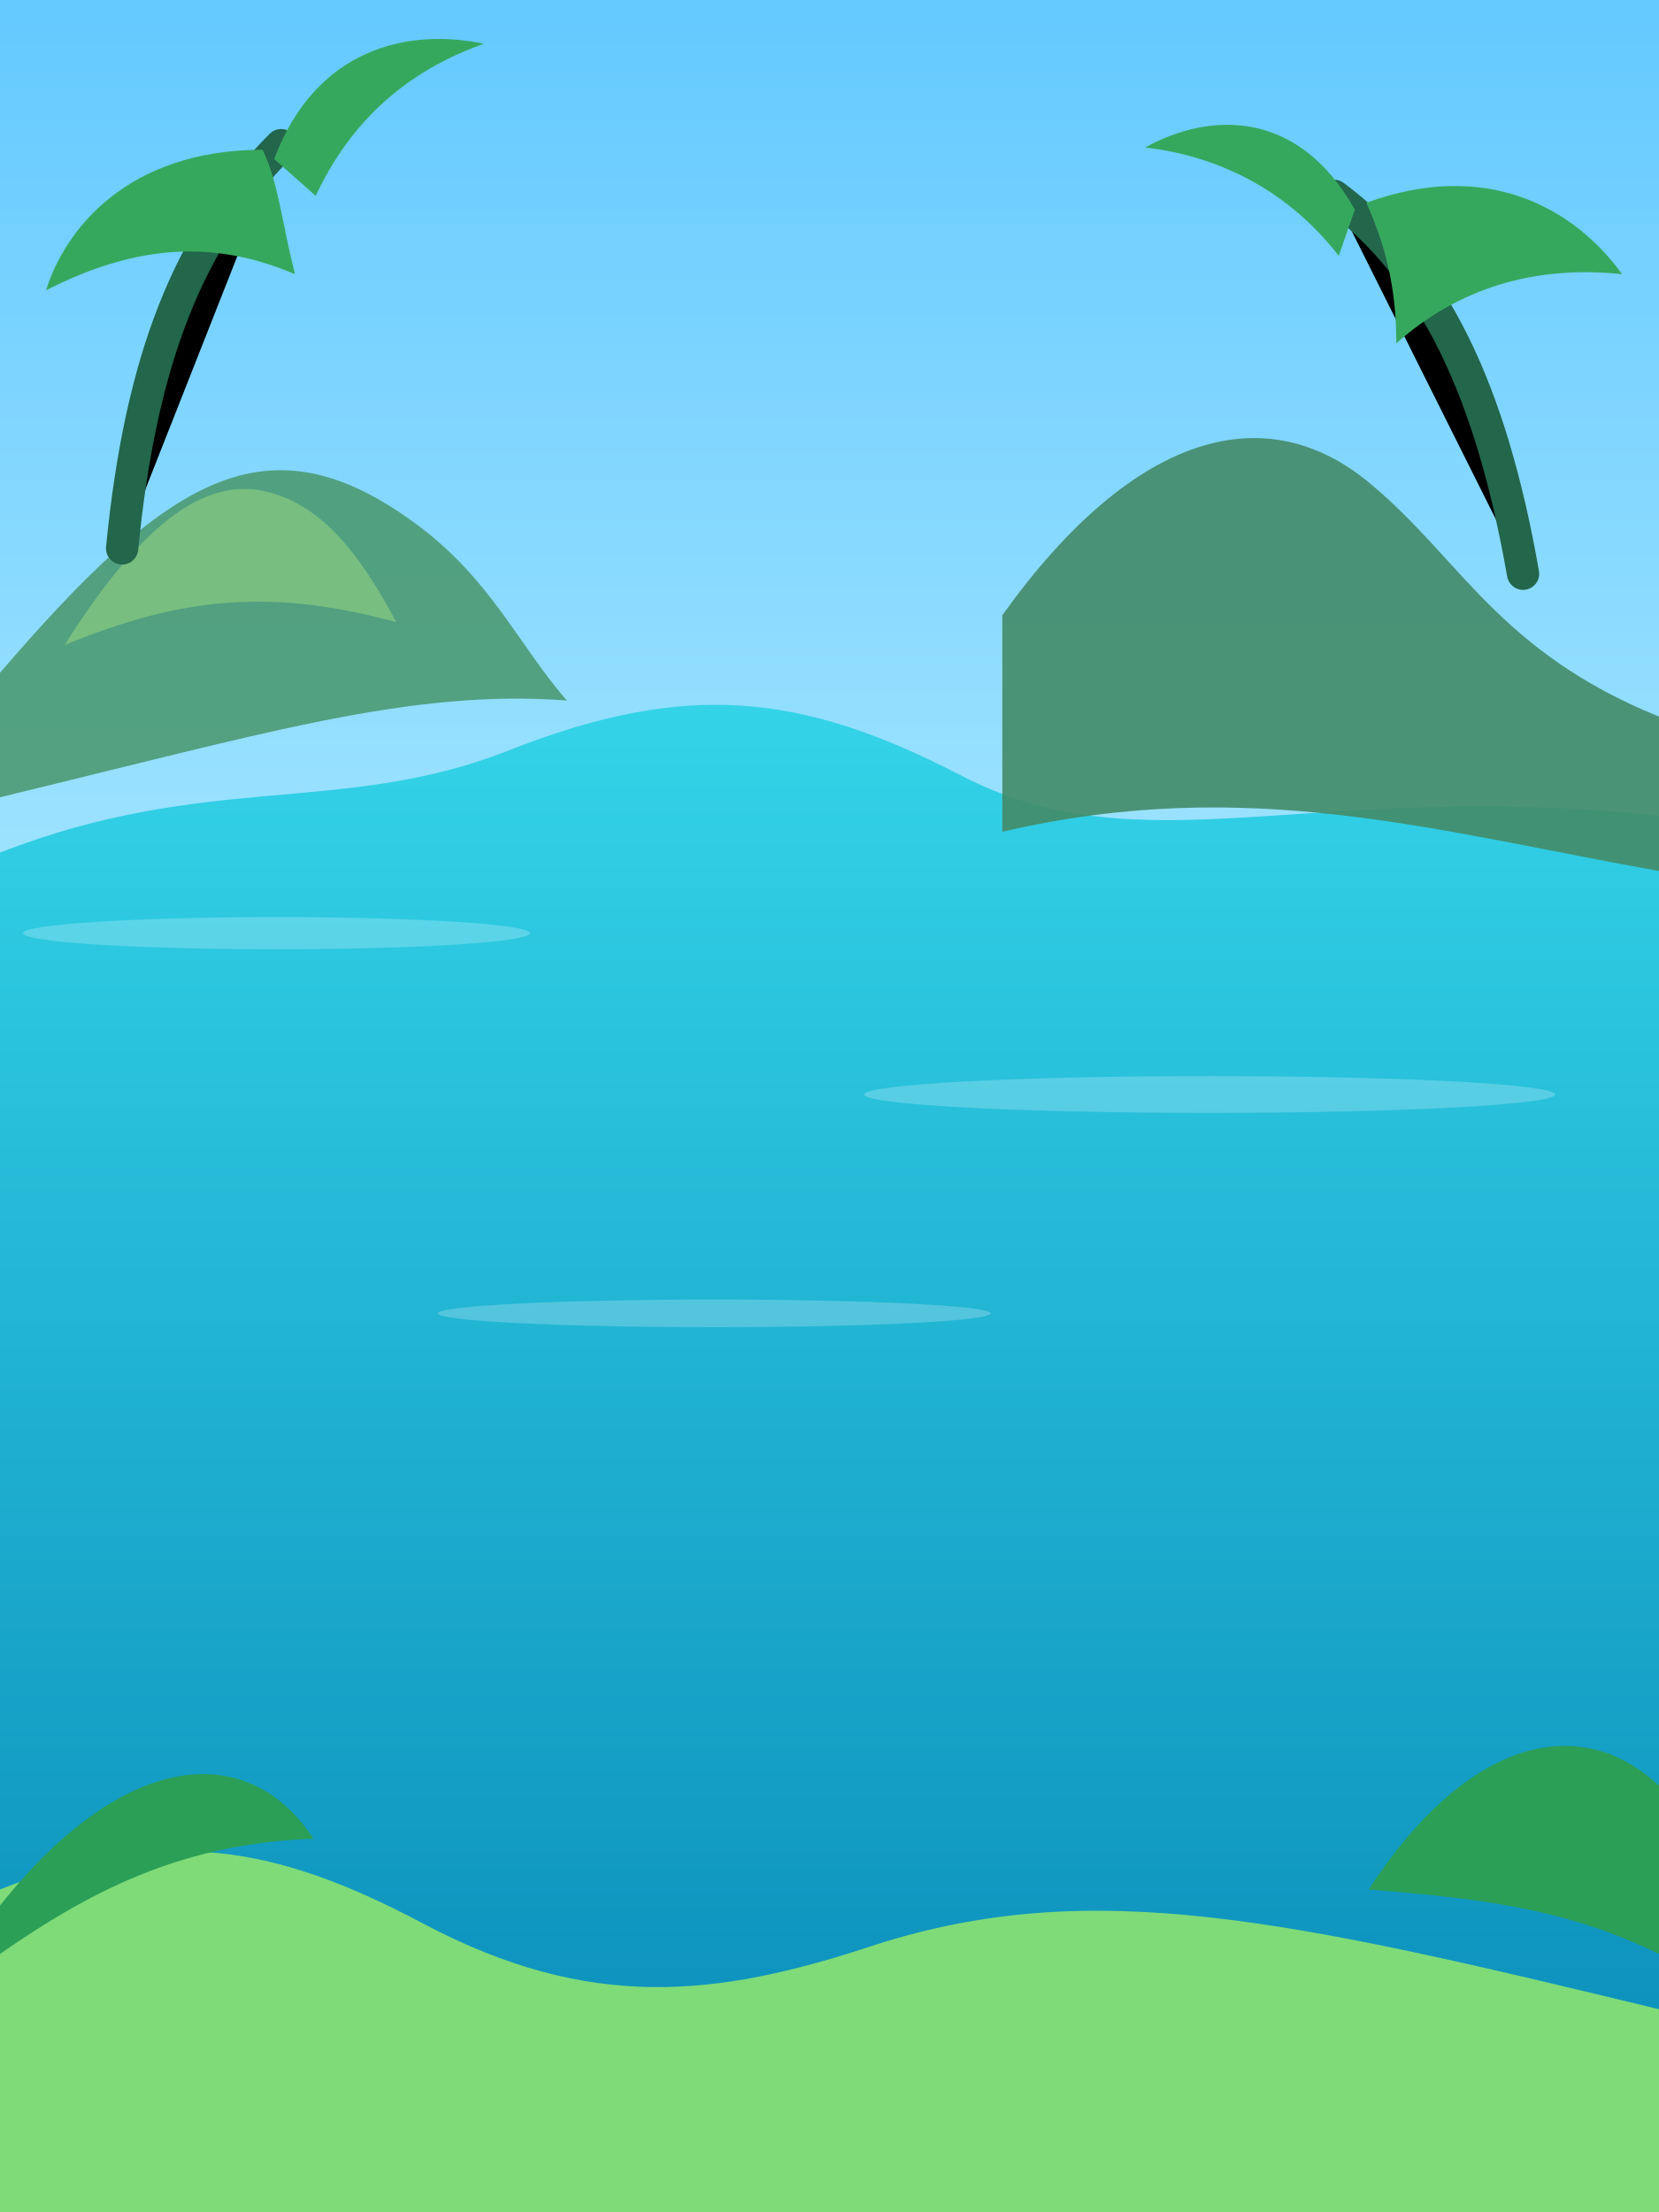
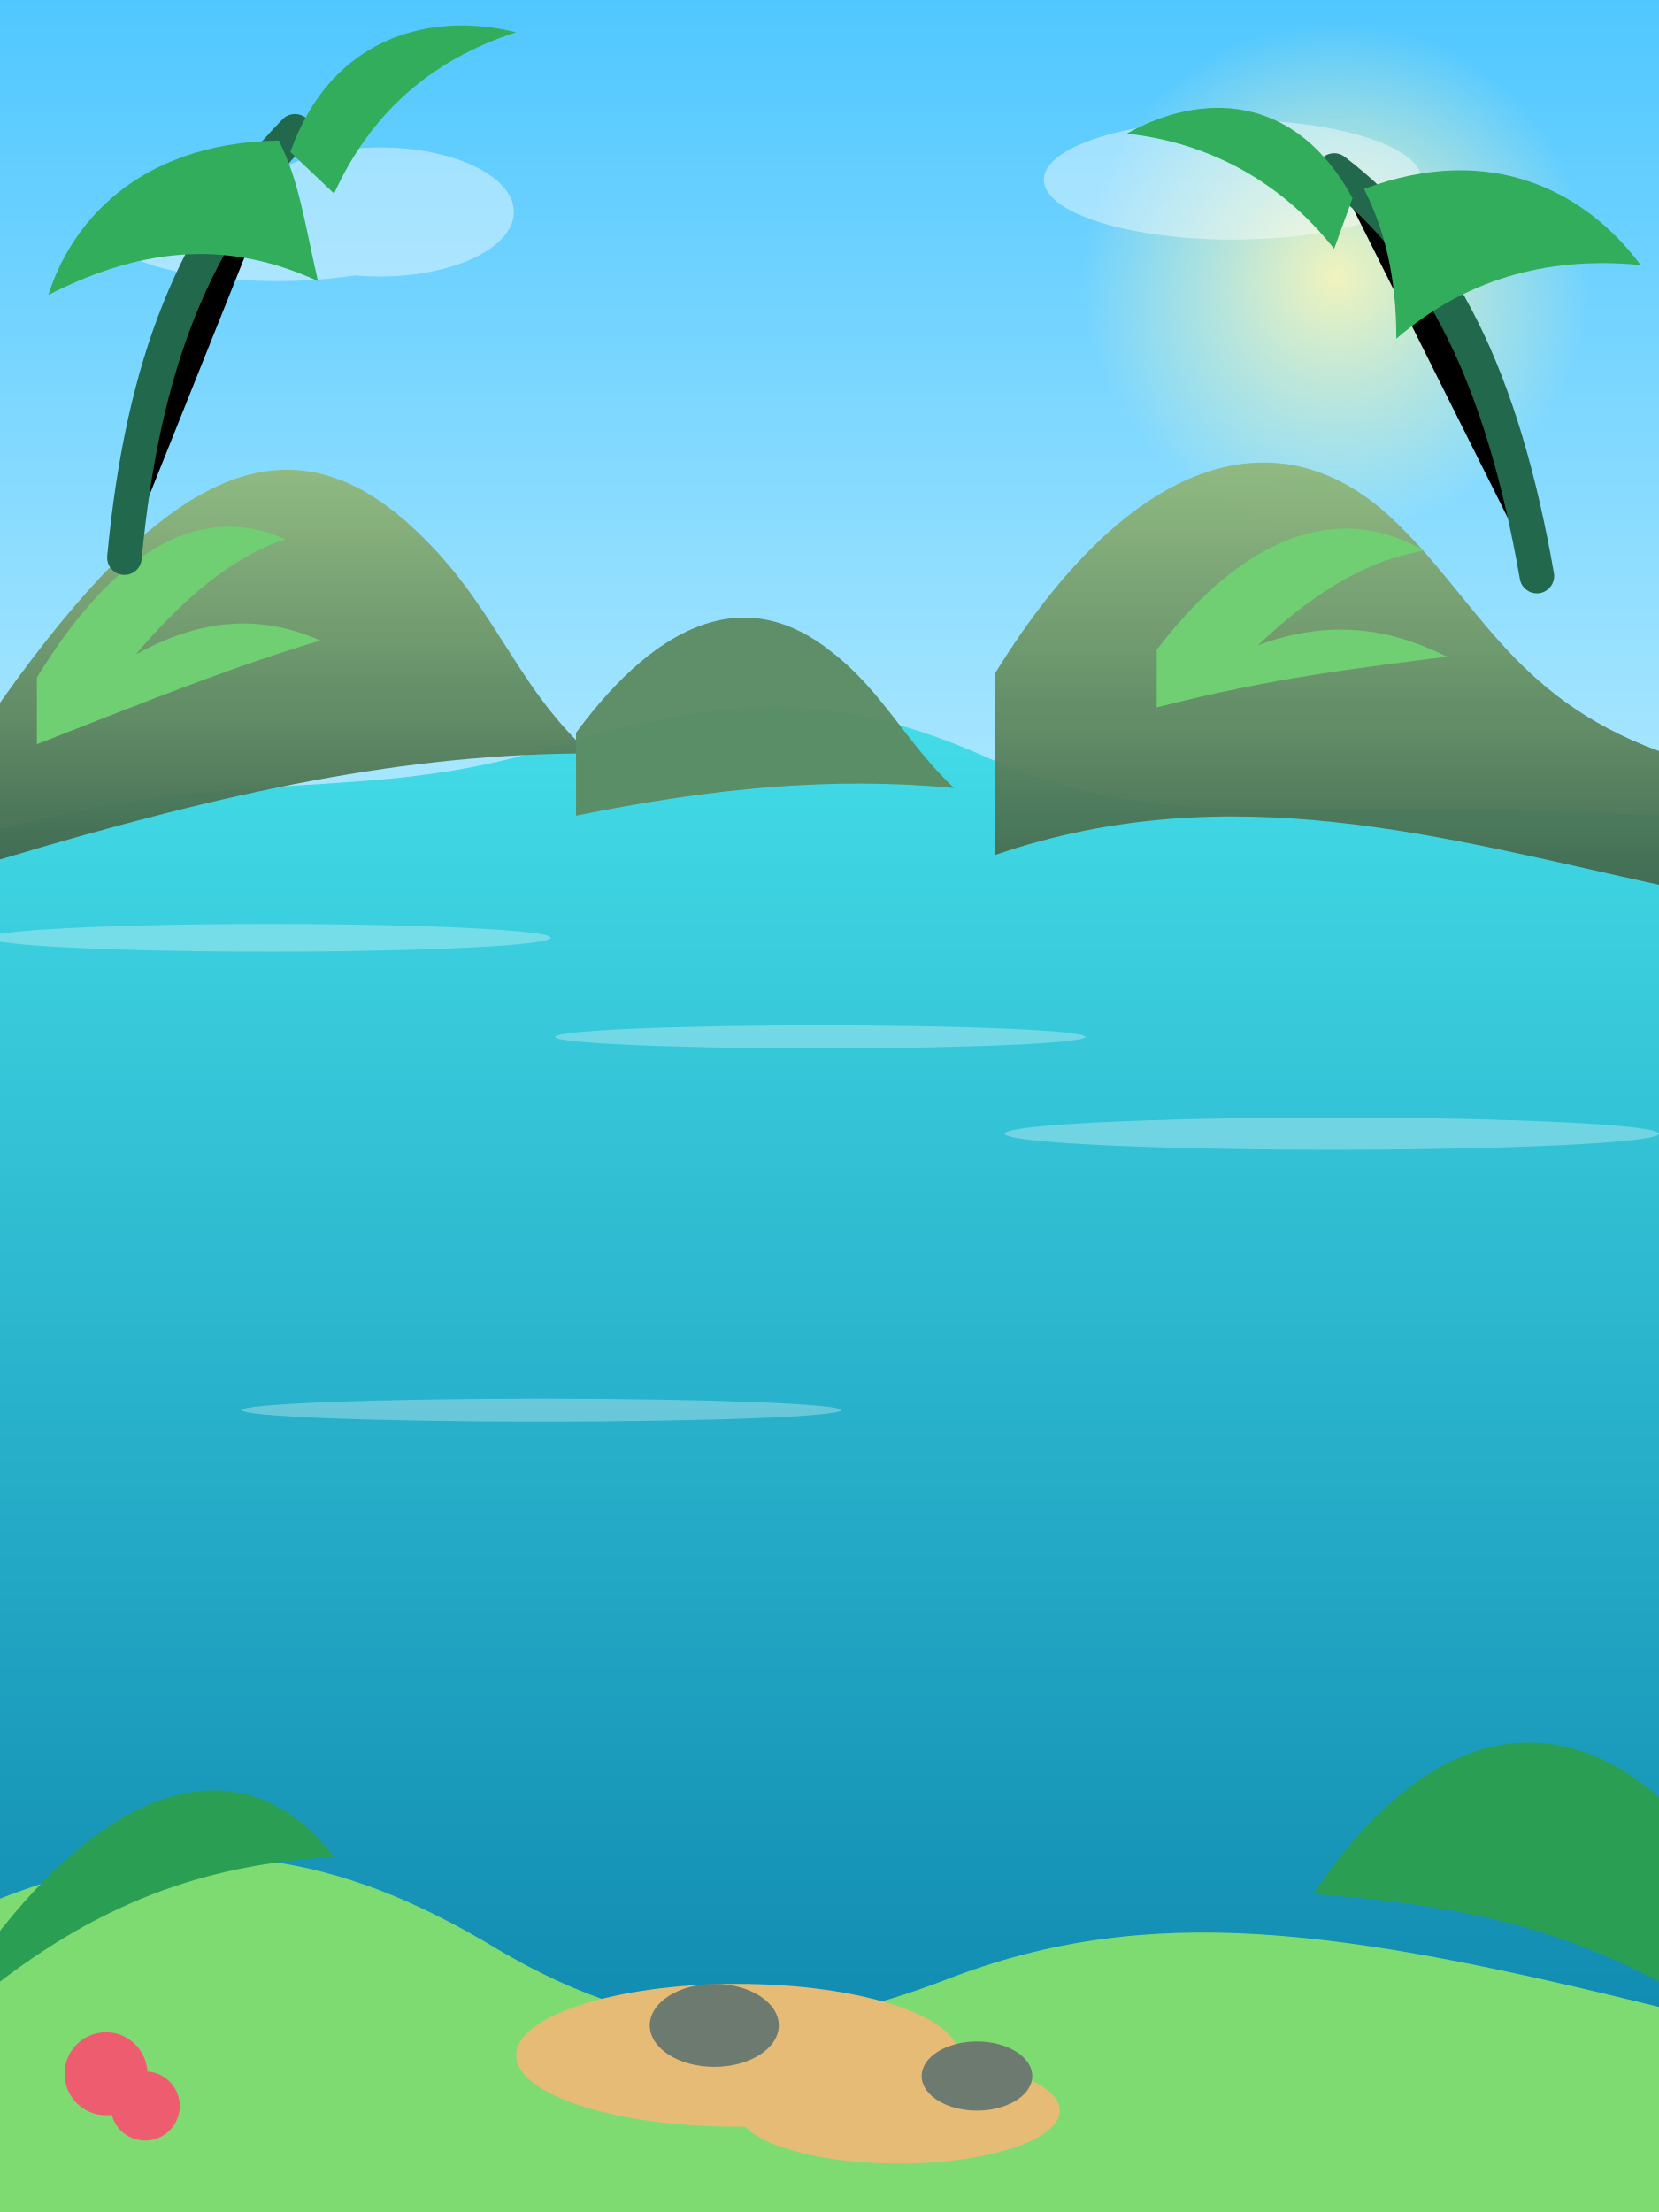
<svg xmlns="http://www.w3.org/2000/svg" viewBox="0 0 720 960">
  <defs>
    <linearGradient id="sky" x1="0" y1="0" x2="0" y2="1">
-       <stop stop-color="#63c9ff" />
-       <stop offset=".46" stop-color="#a7e7ff" />
-       <stop offset=".47" stop-color="#2bbfe2" />
-       <stop offset="1" stop-color="#087ea9" />
+       <stop stop-color="#4fc7ff" />
+       <stop offset=".42" stop-color="#b8ecff" />
+       <stop offset=".43" stop-color="#42d1eb" />
+       <stop offset="1" stop-color="#0c8db8" />
    </linearGradient>
    <linearGradient id="water" x1="0" y1="0" x2="0" y2="1">
-       <stop stop-color="#34d4e8" />
-       <stop offset="1" stop-color="#0788b7" />
+       <stop stop-color="#43dce7" />
+       <stop offset="1" stop-color="#0a80aa" />
    </linearGradient>
+     <linearGradient id="rock" x1="0" y1="0" x2="0" y2="1">
+       <stop stop-color="#91b97c" />
+       <stop offset="1" stop-color="#40684d" />
+     </linearGradient>
+     <radialGradient id="sun">
+       <stop stop-color="#fff7b6" stop-opacity=".9" />
+       <stop offset="1" stop-color="#fff7b6" stop-opacity="0" />
+     </radialGradient>
  </defs>
  <rect width="720" height="960" fill="url(#sky)" />
-   <path d="M0 370C90 335 148 354 220 326c78-31 128-25 196 10 80 42 151 2 304 18v606H0z" fill="url(#water)" />
-   <g opacity=".9">
-     <path d="M0 292C73 207 116 180 180 227c33 24 45 53 66 77-68-5-130 14-246 42z" fill="#4b9a72" />
-     <path d="M435 267c58-81 116-95 161-56 38 32 55 72 124 100v67c-96-17-178-42-285-17z" fill="#438b68" />
-     <path d="M28 280c34-54 61-72 86-67 24 5 41 25 58 57-52-14-91-12-144 10z" fill="#75bb72" />
+   <circle cx="580" cy="120" r="110" fill="url(#sun)" />
+   <g opacity=".42" fill="#fff">
+     <ellipse cx="120" cy="100" rx="74" ry="22" />
+     <ellipse cx="165" cy="92" rx="58" ry="28" />
+     <ellipse cx="535" cy="78" rx="82" ry="26" />
  </g>
-   <g fill="#fff" opacity=".22">
-     <ellipse cx="120" cy="405" rx="110" ry="7" />
-     <ellipse cx="525" cy="475" rx="150" ry="8" />
-     <ellipse cx="310" cy="570" rx="120" ry="6" />
+   <path d="M0 360C102 332 158 349 237 325c83-25 129-24 192 4 78 35 150 17 291 25v606H0z" fill="url(#water)" />
+   <g opacity=".95">
+     <path d="M0 305c70-99 123-126 177-78 38 34 45 69 79 100-79 0-156 16-256 46z" fill="url(#rock)" />
+     <path d="M432 292c58-94 122-113 171-68 38 35 52 78 117 102v58c-92-20-186-48-288-13z" fill="url(#rock)" />
+     <path d="M250 318c37-50 75-64 111-35 22 17 32 39 53 59-53-5-105 0-164 12z" fill="#5b8a61" />
  </g>
-   <path d="M0 820c72-28 120-19 184 15 72 38 127 32 196 9 94-30 179-11 340 28v88H0z" fill="#7edb78" />
-   <g fill="#2b9f56">
-     <path d="M0 827c54-68 108-72 136-29-54 2-93 20-136 50z" />
-     <path d="M594 820c43-66 92-77 126-45v73c-41-20-78-24-126-28z" />
+   <g fill="#6fcf72">
+     <path d="M16 294c35-57 72-76 108-60-22 7-44 25-65 50 27-15 53-18 80-6-37 11-72 25-123 45z" />
+     <path d="M502 282c39-51 80-64 116-43-25 4-49 19-72 41 30-11 56-8 82 5-39 5-75 9-126 22z" />
  </g>
-   <g stroke="#22664b" stroke-width="14" stroke-linecap="round">
-     <path d="M53 238c8-82 29-135 69-175" />
-     <path d="M661 249c-14-80-39-132-82-164" />
+   <g fill="#fff" opacity=".30">
+     <ellipse cx="117" cy="407" rx="122" ry="6" />
+     <ellipse cx="356" cy="450" rx="115" ry="5" />
+     <ellipse cx="578" cy="492" rx="142" ry="7" />
+     <ellipse cx="235" cy="612" rx="130" ry="5" />
  </g>
-   <g fill="#36a85d">
-     <path d="M114 65c-59 0-86 35-94 61 39-20 73-22 108-7-6-24-7-39-14-54z" />
-     <path d="M119 69c18-48 58-57 91-50-34 12-58 34-73 66z" />
-     <path d="M593 88c52-19 90 2 111 31-38-4-71 6-98 30 0-25-5-43-13-61z" />
-     <path d="M588 91c-24-43-62-43-91-27 34 4 63 20 84 47z" />
+   <g stroke="#22684d" stroke-width="15" stroke-linecap="round">
+     <path d="M54 242c8-85 31-141 74-185" />
+     <path d="M667 250c-15-86-42-141-88-176" />
+   </g>
+   <g fill="#32ad5b">
+     <path d="M121 61c-63 1-91 38-100 67 43-22 80-23 117-6-6-26-8-43-17-61z" />
+     <path d="M126 66c18-51 62-61 98-52-37 12-63 35-79 70z" />
+     <path d="M592 82c56-21 97 2 120 33-42-4-77 7-106 32 0-27-5-47-14-65z" />
+     <path d="M587 86c-25-46-66-46-98-28 37 4 68 22 90 50z" />
+   </g>
+   <path d="M0 824c92-36 158-13 216 22 71 42 127 39 195 13 88-34 171-22 309 12v89H0z" fill="#7edb72" />
+   <g fill="#2a9f54">
+     <path d="M0 838c57-72 111-77 145-32-59 3-103 22-145 54z" />
+     <path d="M570 822c48-72 103-83 150-42v80c-49-26-95-34-150-38z" />
+   </g>
+   <g fill="#e5bb75">
+     <ellipse cx="320" cy="892" rx="96" ry="31" />
+     <ellipse cx="390" cy="916" rx="70" ry="23" />
+   </g>
+   <g fill="#6d7a6f">
+     <ellipse cx="310" cy="879" rx="28" ry="18" />
+     <ellipse cx="424" cy="901" rx="24" ry="15" />
+   </g>
+   <g fill="#ee5c70">
+     <circle cx="46" cy="900" r="18" />
+     <circle cx="63" cy="914" r="15" />
  </g>
</svg>
